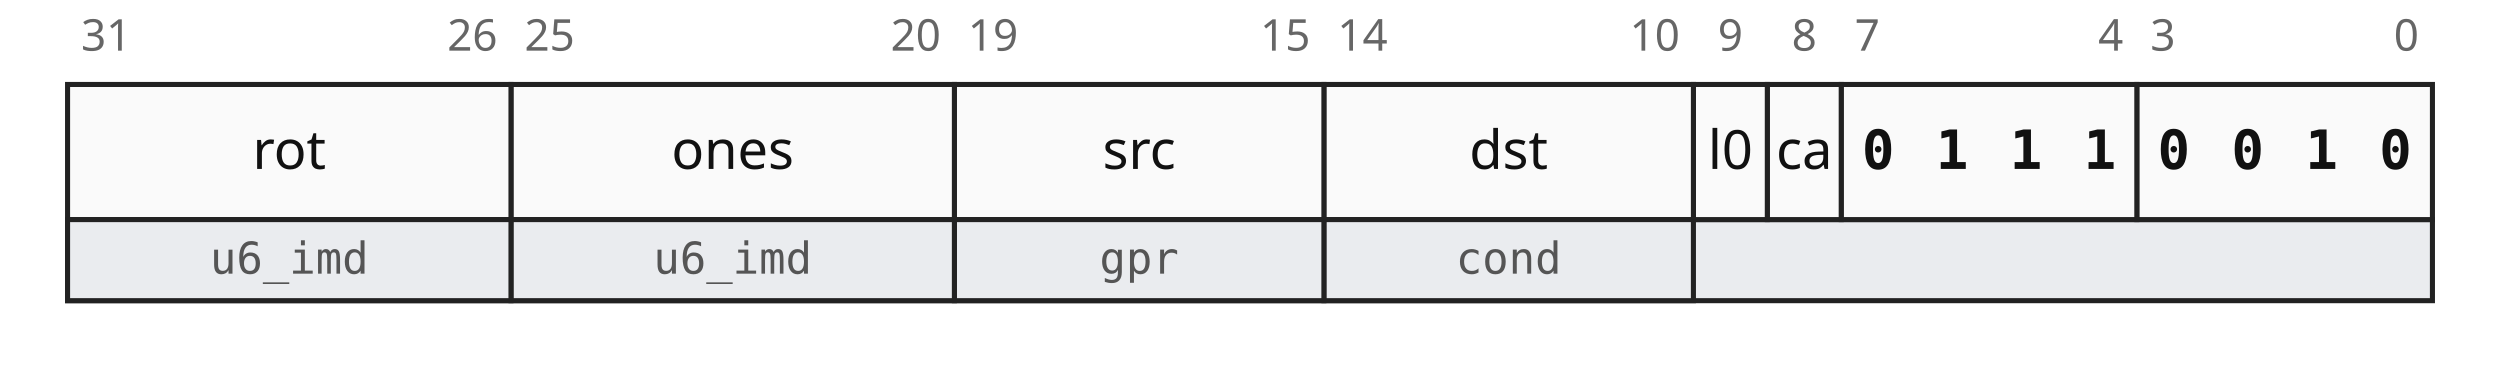
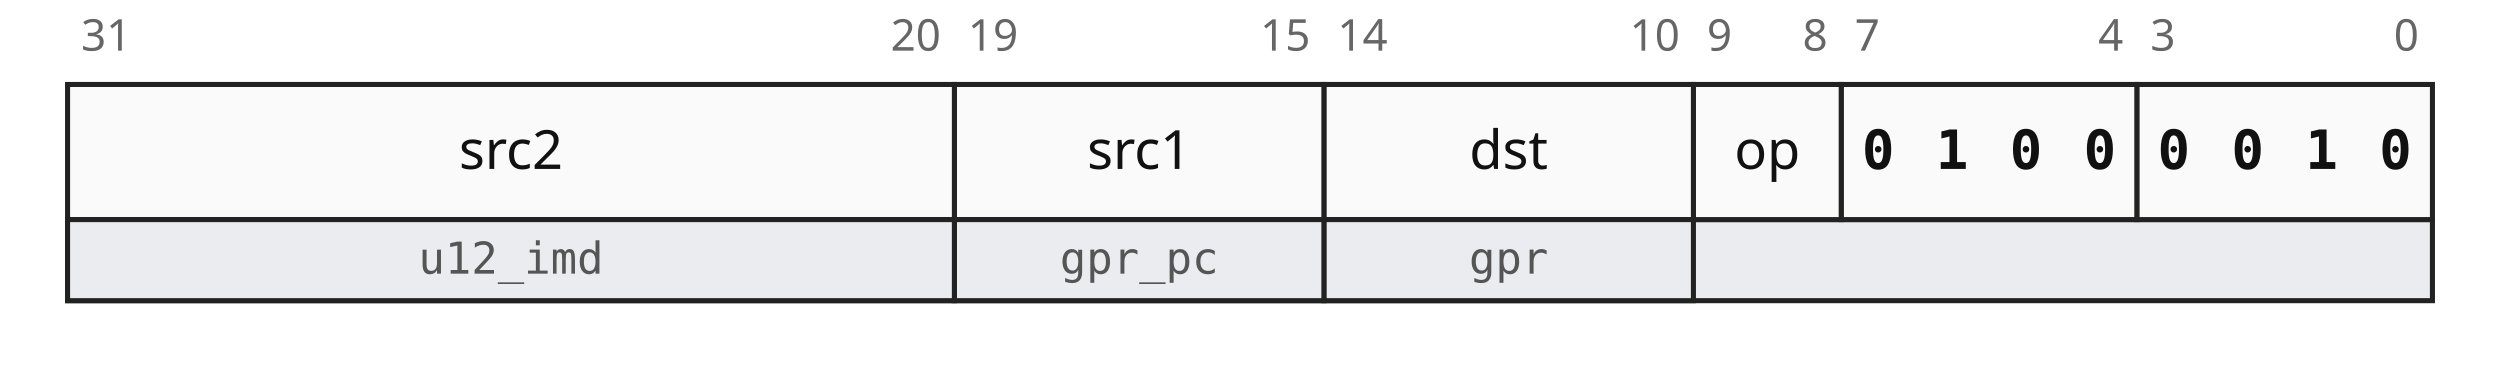
<svg xmlns="http://www.w3.org/2000/svg" width="100%" height="110" viewBox="-20 0 740 110">
  <style>
      /* Light Mode Styles */
      .bit-idx { font-family: sans-serif; font-size: 13px; fill: #666; }
      .content-fixed { font-family: monospace; font-size: 16px; font-weight: bold; text-anchor: middle; fill: #111; }
      .content-var { font-family: sans-serif; font-size: 16px; text-anchor: middle; fill: #111; }
      .field-type { font-family: monospace; font-size: 13px; text-anchor: middle; fill: #555; }
      
      .box-line { stroke: #222; stroke-width: 1.5; fill: #fafafa; }
      /* Second row background (slightly shaded) */
      .box-type { stroke: #222; stroke-width: 1.5; fill: #eaecef; } 
      
      /* Dark Mode Overrides */
      @media (prefers-color-scheme: dark) {
        .bit-idx { fill: #a0a0a0; }
        .content-fixed { fill: #e0e0e0; }
        .content-var { fill: #e0e0e0; }
        .field-type { fill: #a0a0a0; }
        
        .box-line { stroke: #a0a0a0; fill: #1e1e1e; }
        .box-type { stroke: #a0a0a0; fill: #2d3136; }
      }
    </style>
  <rect x="0" y="65" width="700" height="24" class="box-type" />
  <rect x="612.5" y="25" width="87.5" height="40" class="box-line" />
  <text x="616.5" y="15" text-anchor="start" class="bit-idx">3</text>
  <text x="696" y="15" text-anchor="end" class="bit-idx">0</text>
  <text x="623.438" y="50" class="content-fixed">0</text>
  <text x="645.312" y="50" class="content-fixed">0</text>
  <text x="667.188" y="50" class="content-fixed">1</text>
  <text x="689.062" y="50" class="content-fixed">0</text>
  <rect x="525" y="25" width="87.5" height="40" class="box-line" />
  <text x="529" y="15" text-anchor="start" class="bit-idx">7</text>
  <text x="608.5" y="15" text-anchor="end" class="bit-idx">4</text>
  <text x="535.938" y="50" class="content-fixed">0</text>
  <text x="557.812" y="50" class="content-fixed">1</text>
-   <text x="579.688" y="50" class="content-fixed">1</text>
-   <text x="601.562" y="50" class="content-fixed">1</text>
-   <rect x="503.125" y="25" width="21.875" height="40" class="box-line" />
-   <text x="514.062" y="15" text-anchor="middle" class="bit-idx">8</text>
-   <text x="514.062" y="50" class="content-var">ca</text>
-   <rect x="481.25" y="25" width="21.875" height="40" class="box-line" />
-   <text x="492.188" y="15" text-anchor="middle" class="bit-idx">9</text>
-   <text x="492.188" y="50" class="content-var">l0</text>
+   <text x="579.688" y="50" class="content-fixed">0</text>
+   <text x="601.562" y="50" class="content-fixed">0</text>
+   <rect x="481.25" y="25" width="43.75" height="40" class="box-line" />
+   <text x="485.25" y="15" text-anchor="start" class="bit-idx">9</text>
+   <text x="521" y="15" text-anchor="end" class="bit-idx">8</text>
+   <text x="503.125" y="50" class="content-var">op</text>
  <rect x="371.875" y="25" width="109.375" height="40" class="box-line" />
  <text x="375.875" y="15" text-anchor="start" class="bit-idx">14</text>
  <text x="477.25" y="15" text-anchor="end" class="bit-idx">10</text>
  <text x="426.562" y="50" class="content-var">dst</text>
  <rect x="371.875" y="65" width="109.375" height="24" class="box-type" />
-   <text x="426.562" y="81" class="field-type">cond</text>
+   <text x="426.562" y="81" class="field-type">gpr</text>
  <rect x="262.5" y="25" width="109.375" height="40" class="box-line" />
  <text x="266.5" y="15" text-anchor="start" class="bit-idx">19</text>
  <text x="367.875" y="15" text-anchor="end" class="bit-idx">15</text>
-   <text x="317.188" y="50" class="content-var">src</text>
+   <text x="317.188" y="50" class="content-var">src1</text>
  <rect x="262.5" y="65" width="109.375" height="24" class="box-type" />
-   <text x="317.188" y="81" class="field-type">gpr</text>
-   <rect x="131.25" y="25" width="131.25" height="40" class="box-line" />
-   <text x="135.25" y="15" text-anchor="start" class="bit-idx">25</text>
+   <text x="317.188" y="81" class="field-type">gpr_pc</text>
+   <rect x="0" y="25" width="262.5" height="40" class="box-line" />
+   <text x="4" y="15" text-anchor="start" class="bit-idx">31</text>
  <text x="258.5" y="15" text-anchor="end" class="bit-idx">20</text>
-   <text x="196.875" y="50" class="content-var">ones</text>
-   <rect x="131.25" y="65" width="131.25" height="24" class="box-type" />
-   <text x="196.875" y="81" class="field-type">u6_imd</text>
-   <rect x="0" y="25" width="131.25" height="40" class="box-line" />
-   <text x="4" y="15" text-anchor="start" class="bit-idx">31</text>
-   <text x="127.25" y="15" text-anchor="end" class="bit-idx">26</text>
-   <text x="65.625" y="50" class="content-var">rot</text>
-   <rect x="0" y="65" width="131.25" height="24" class="box-type" />
-   <text x="65.625" y="81" class="field-type">u6_imd</text>
+   <text x="131.25" y="50" class="content-var">src2</text>
+   <rect x="0" y="65" width="262.5" height="24" class="box-type" />
+   <text x="131.25" y="81" class="field-type">u12_imd</text>
</svg>
